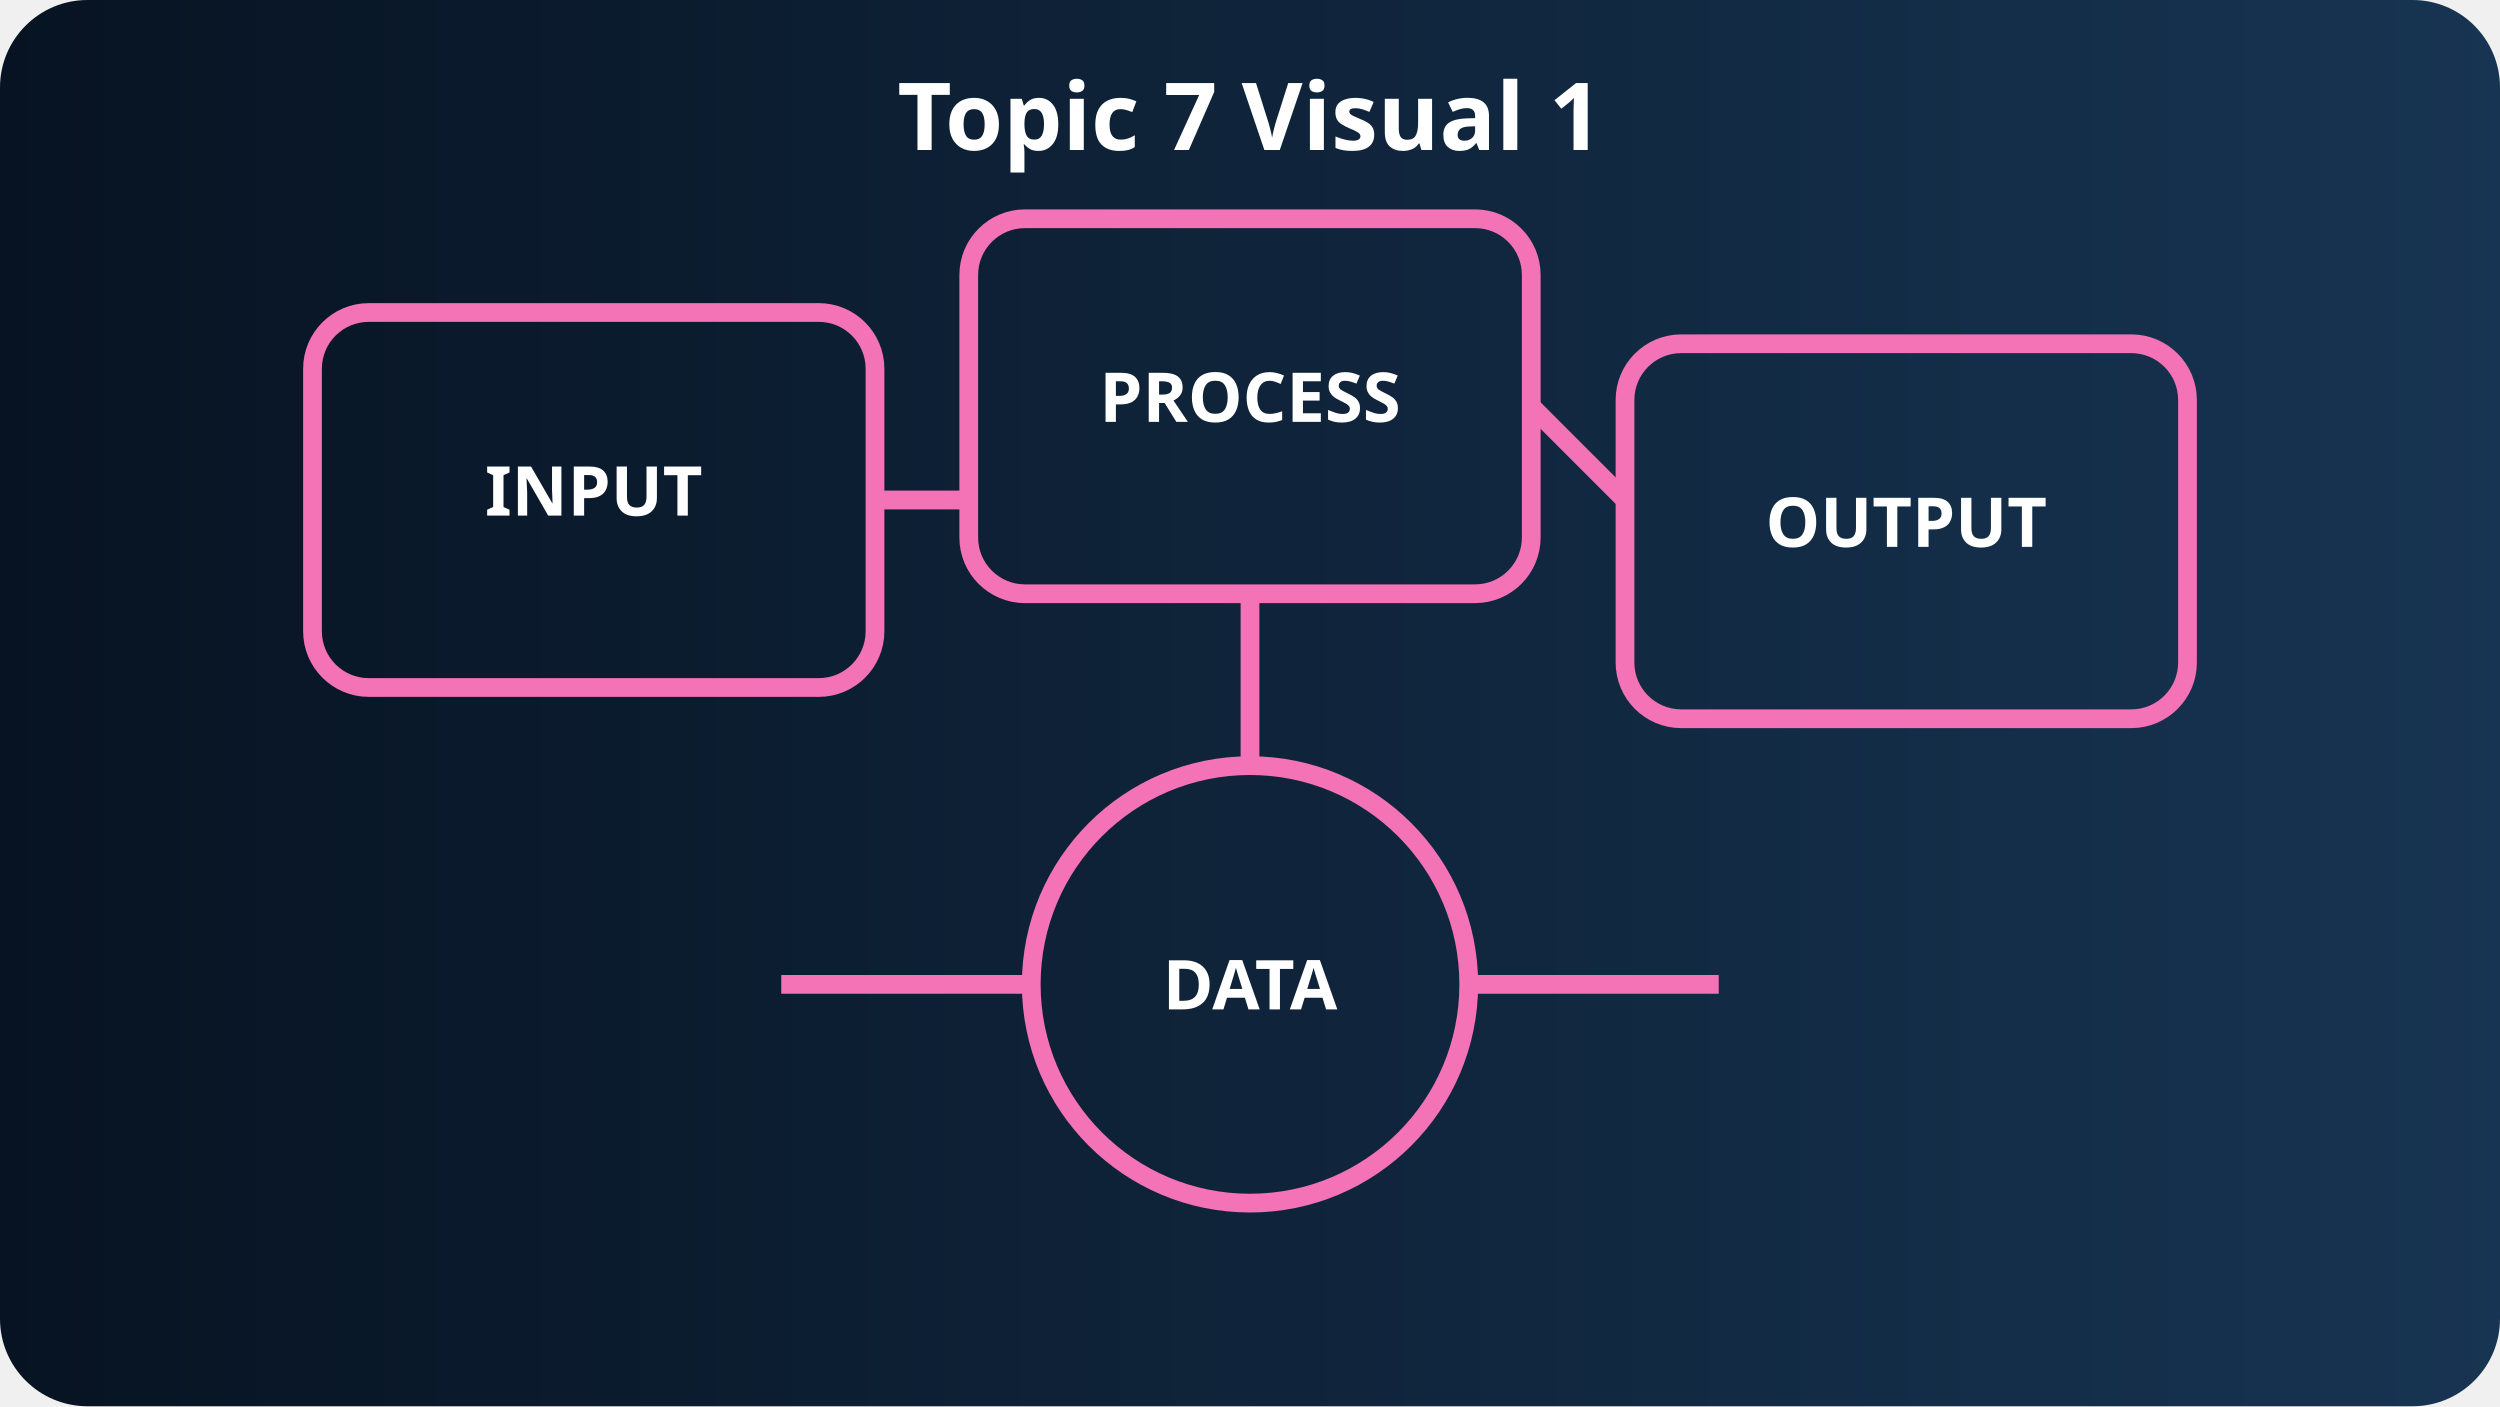
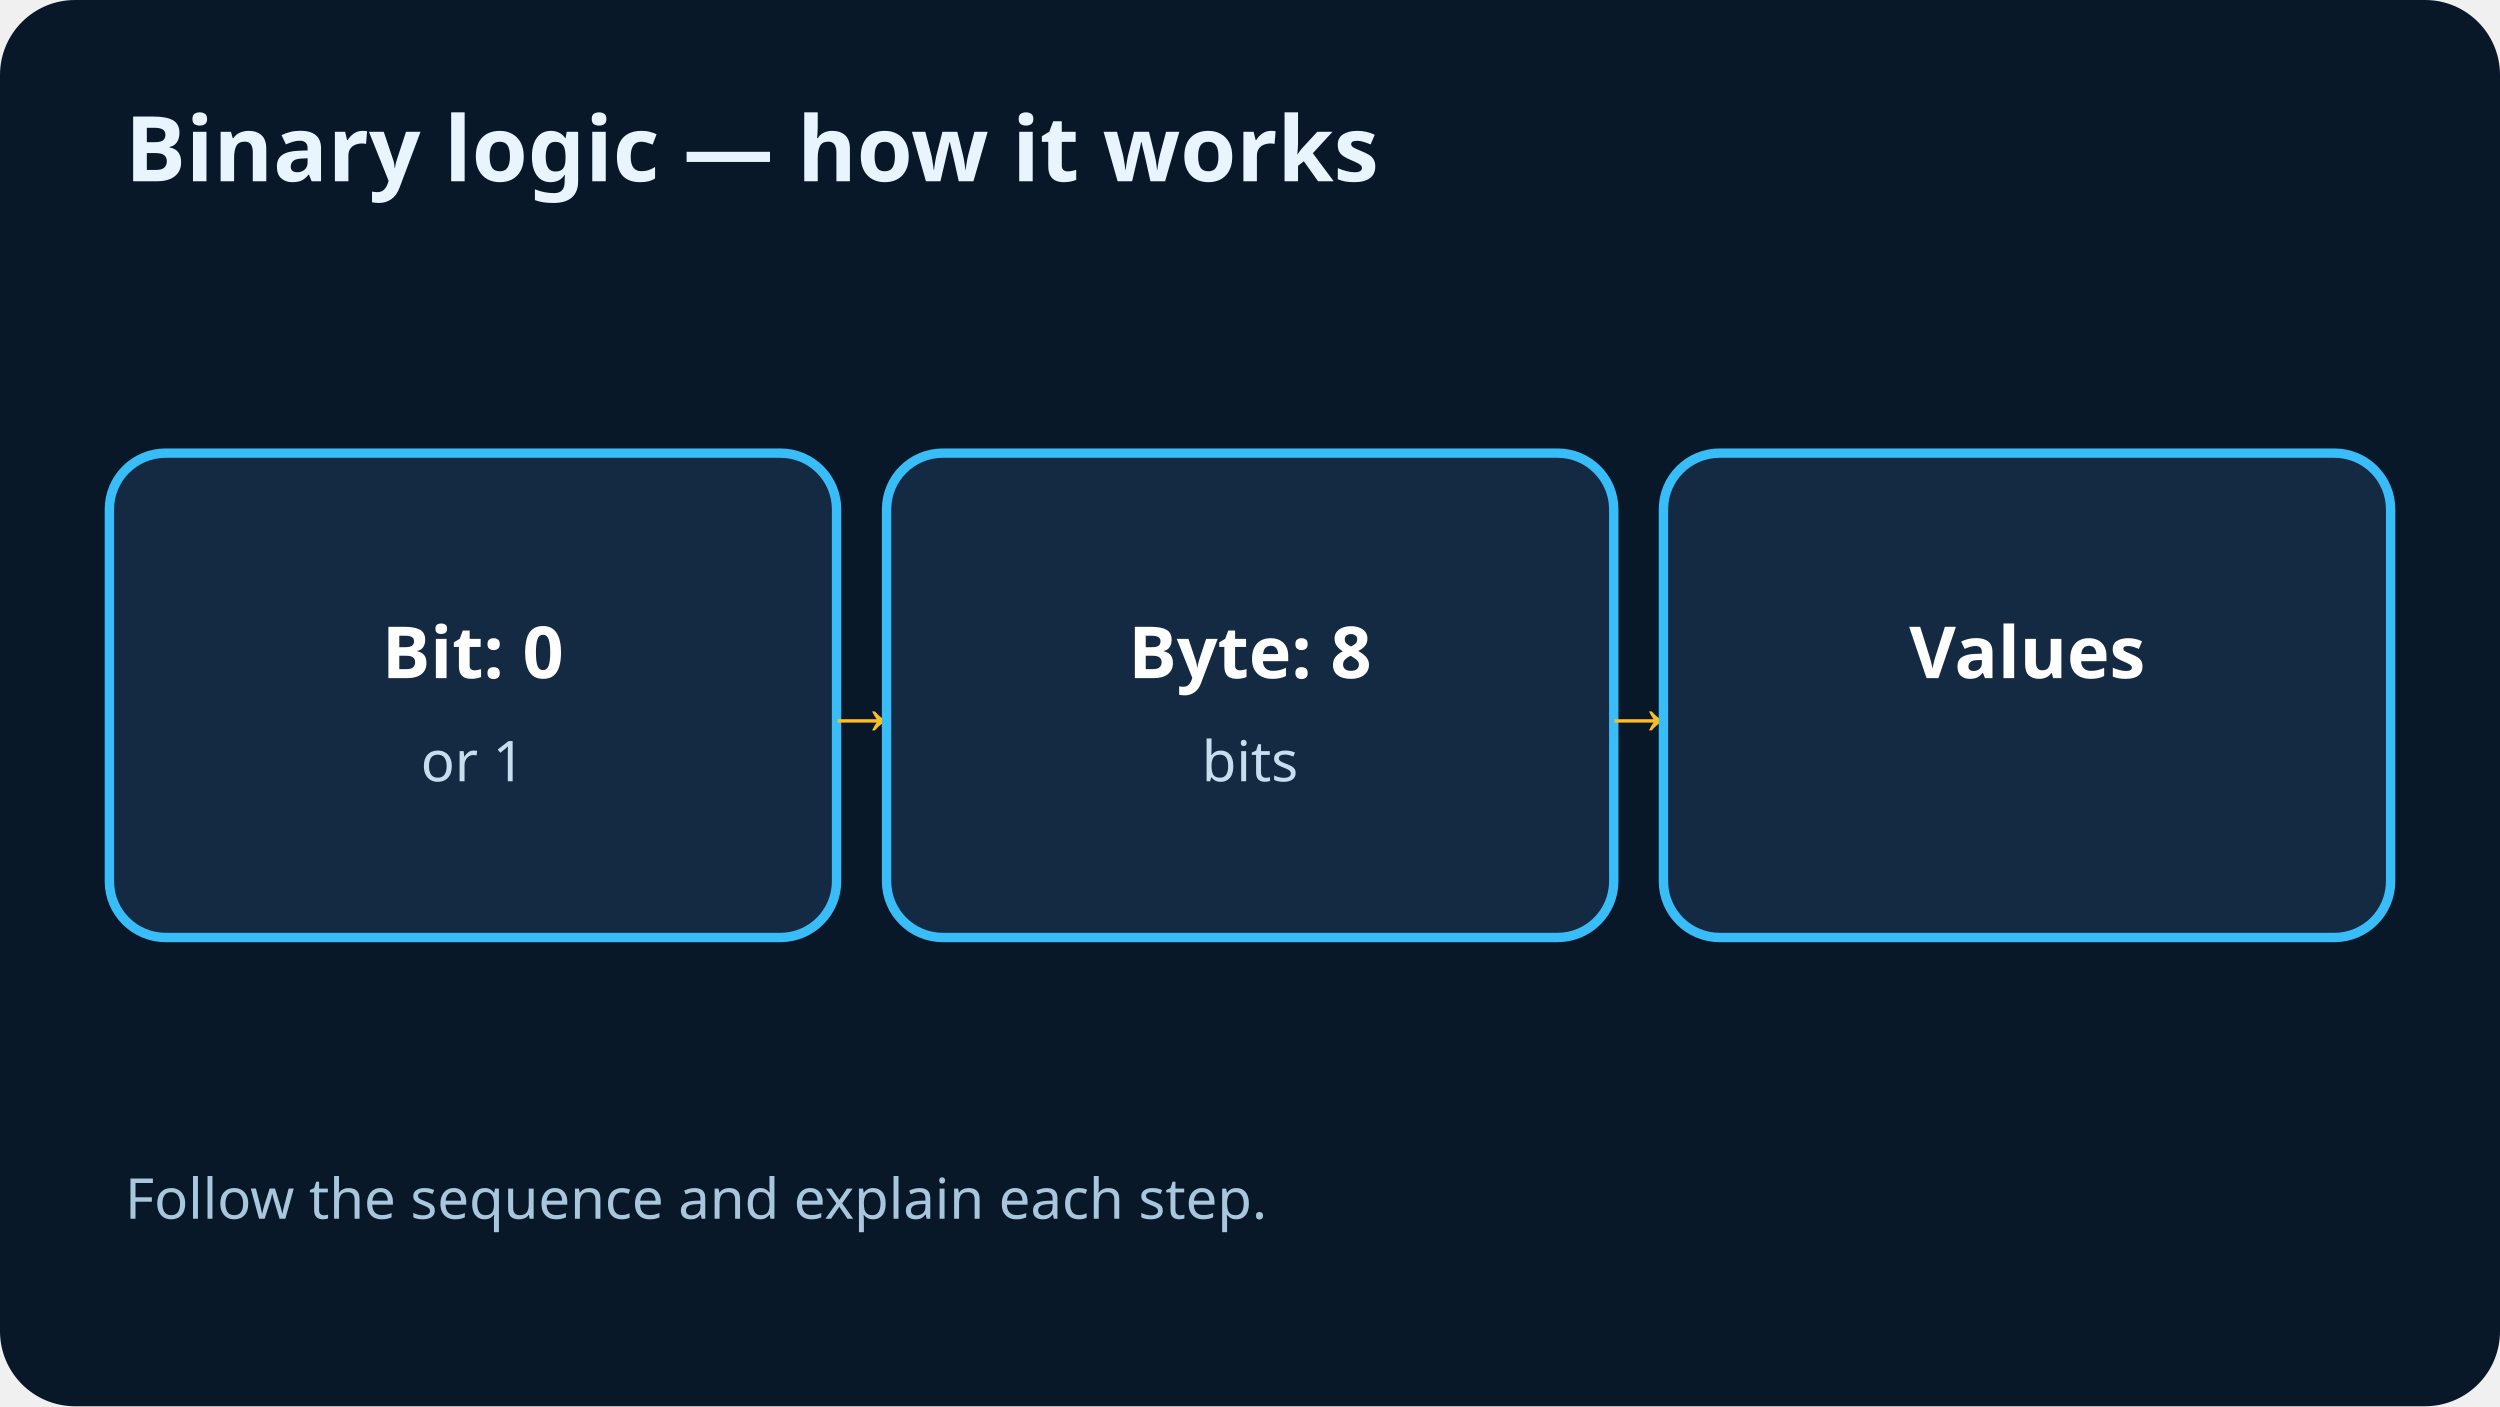
- <svg xmlns="http://www.w3.org/2000/svg" viewBox="0 0 800 450">
-   <defs>
-     <linearGradient id="g" x1="0" x2="1">
-       <stop stop-color="#071322" />
-       <stop offset="1" stop-color="#173452" />
-     </linearGradient>
-   </defs>
-   <rect width="800" height="450" rx="28" fill="url(#g)" />
-   <g fill="none" stroke="#f472b6" stroke-width="6">
-     <rect x="100" y="100" width="180" height="120" rx="18" />
-     <rect x="310" y="70" width="180" height="120" rx="18" />
-     <rect x="520" y="110" width="180" height="120" rx="18" />
-     <path d="M280 160h30M490 130l30 30" />
-     <circle cx="400" cy="315" r="70" />
-     <path d="M400 245v-55M330 315h-80M470 315h80" />
-   </g>
-   <g fill="white" font-family="system-ui" font-weight="800" text-anchor="middle">
-     <text x="400" y="48" font-size="30">Topic 7 Visual 1</text>
-     <text x="190" y="165" font-size="22">INPUT</text>
-     <text x="400" y="135" font-size="22">PROCESS</text>
-     <text x="610" y="175" font-size="22">OUTPUT</text>
-     <text x="400" y="323" font-size="22">DATA</text>
-   </g>
+ <svg xmlns="http://www.w3.org/2000/svg" viewBox="0 0 800 450" role="img" aria-label="Binary logic diagram">
+   <rect width="800" height="450" rx="24" fill="#091829" />
+   <text x="40" y="58" fill="#e8f5ff" font-size="29" font-family="system-ui" font-weight="bold">Binary logic — how it works</text>
+   <rect x="35.0" y="145" width="232.7" height="155" rx="18" fill="#132a42" stroke="#39bdf8" stroke-width="3" />
+   <text x="151.3" y="217" text-anchor="middle" fill="white" font-family="system-ui" font-weight="bold" font-size="23">Bit: 0</text>
+   <text x="151.3" y="250" text-anchor="middle" fill="#c8def0" font-family="system-ui" font-size="18">or 1</text>
+   <text x="275.7" y="235" text-anchor="middle" fill="#fbbf24" font-size="26">→</text>
+   <rect x="283.7" y="145" width="232.7" height="155" rx="18" fill="#132a42" stroke="#39bdf8" stroke-width="3" />
+   <text x="400.0" y="217" text-anchor="middle" fill="white" font-family="system-ui" font-weight="bold" font-size="23">Byte: 8</text>
+   <text x="400.0" y="250" text-anchor="middle" fill="#c8def0" font-family="system-ui" font-size="18">bits</text>
+   <text x="524.3" y="235" text-anchor="middle" fill="#fbbf24" font-size="26">→</text>
+   <rect x="532.3" y="145" width="232.7" height="155" rx="18" fill="#132a42" stroke="#39bdf8" stroke-width="3" />
+   <text x="648.7" y="217" text-anchor="middle" fill="white" font-family="system-ui" font-weight="bold" font-size="23">Values</text>
+   <text x="40" y="390" fill="#a8c7dd" font-family="system-ui" font-size="18">Follow the sequence and explain each step.</text>
</svg>
